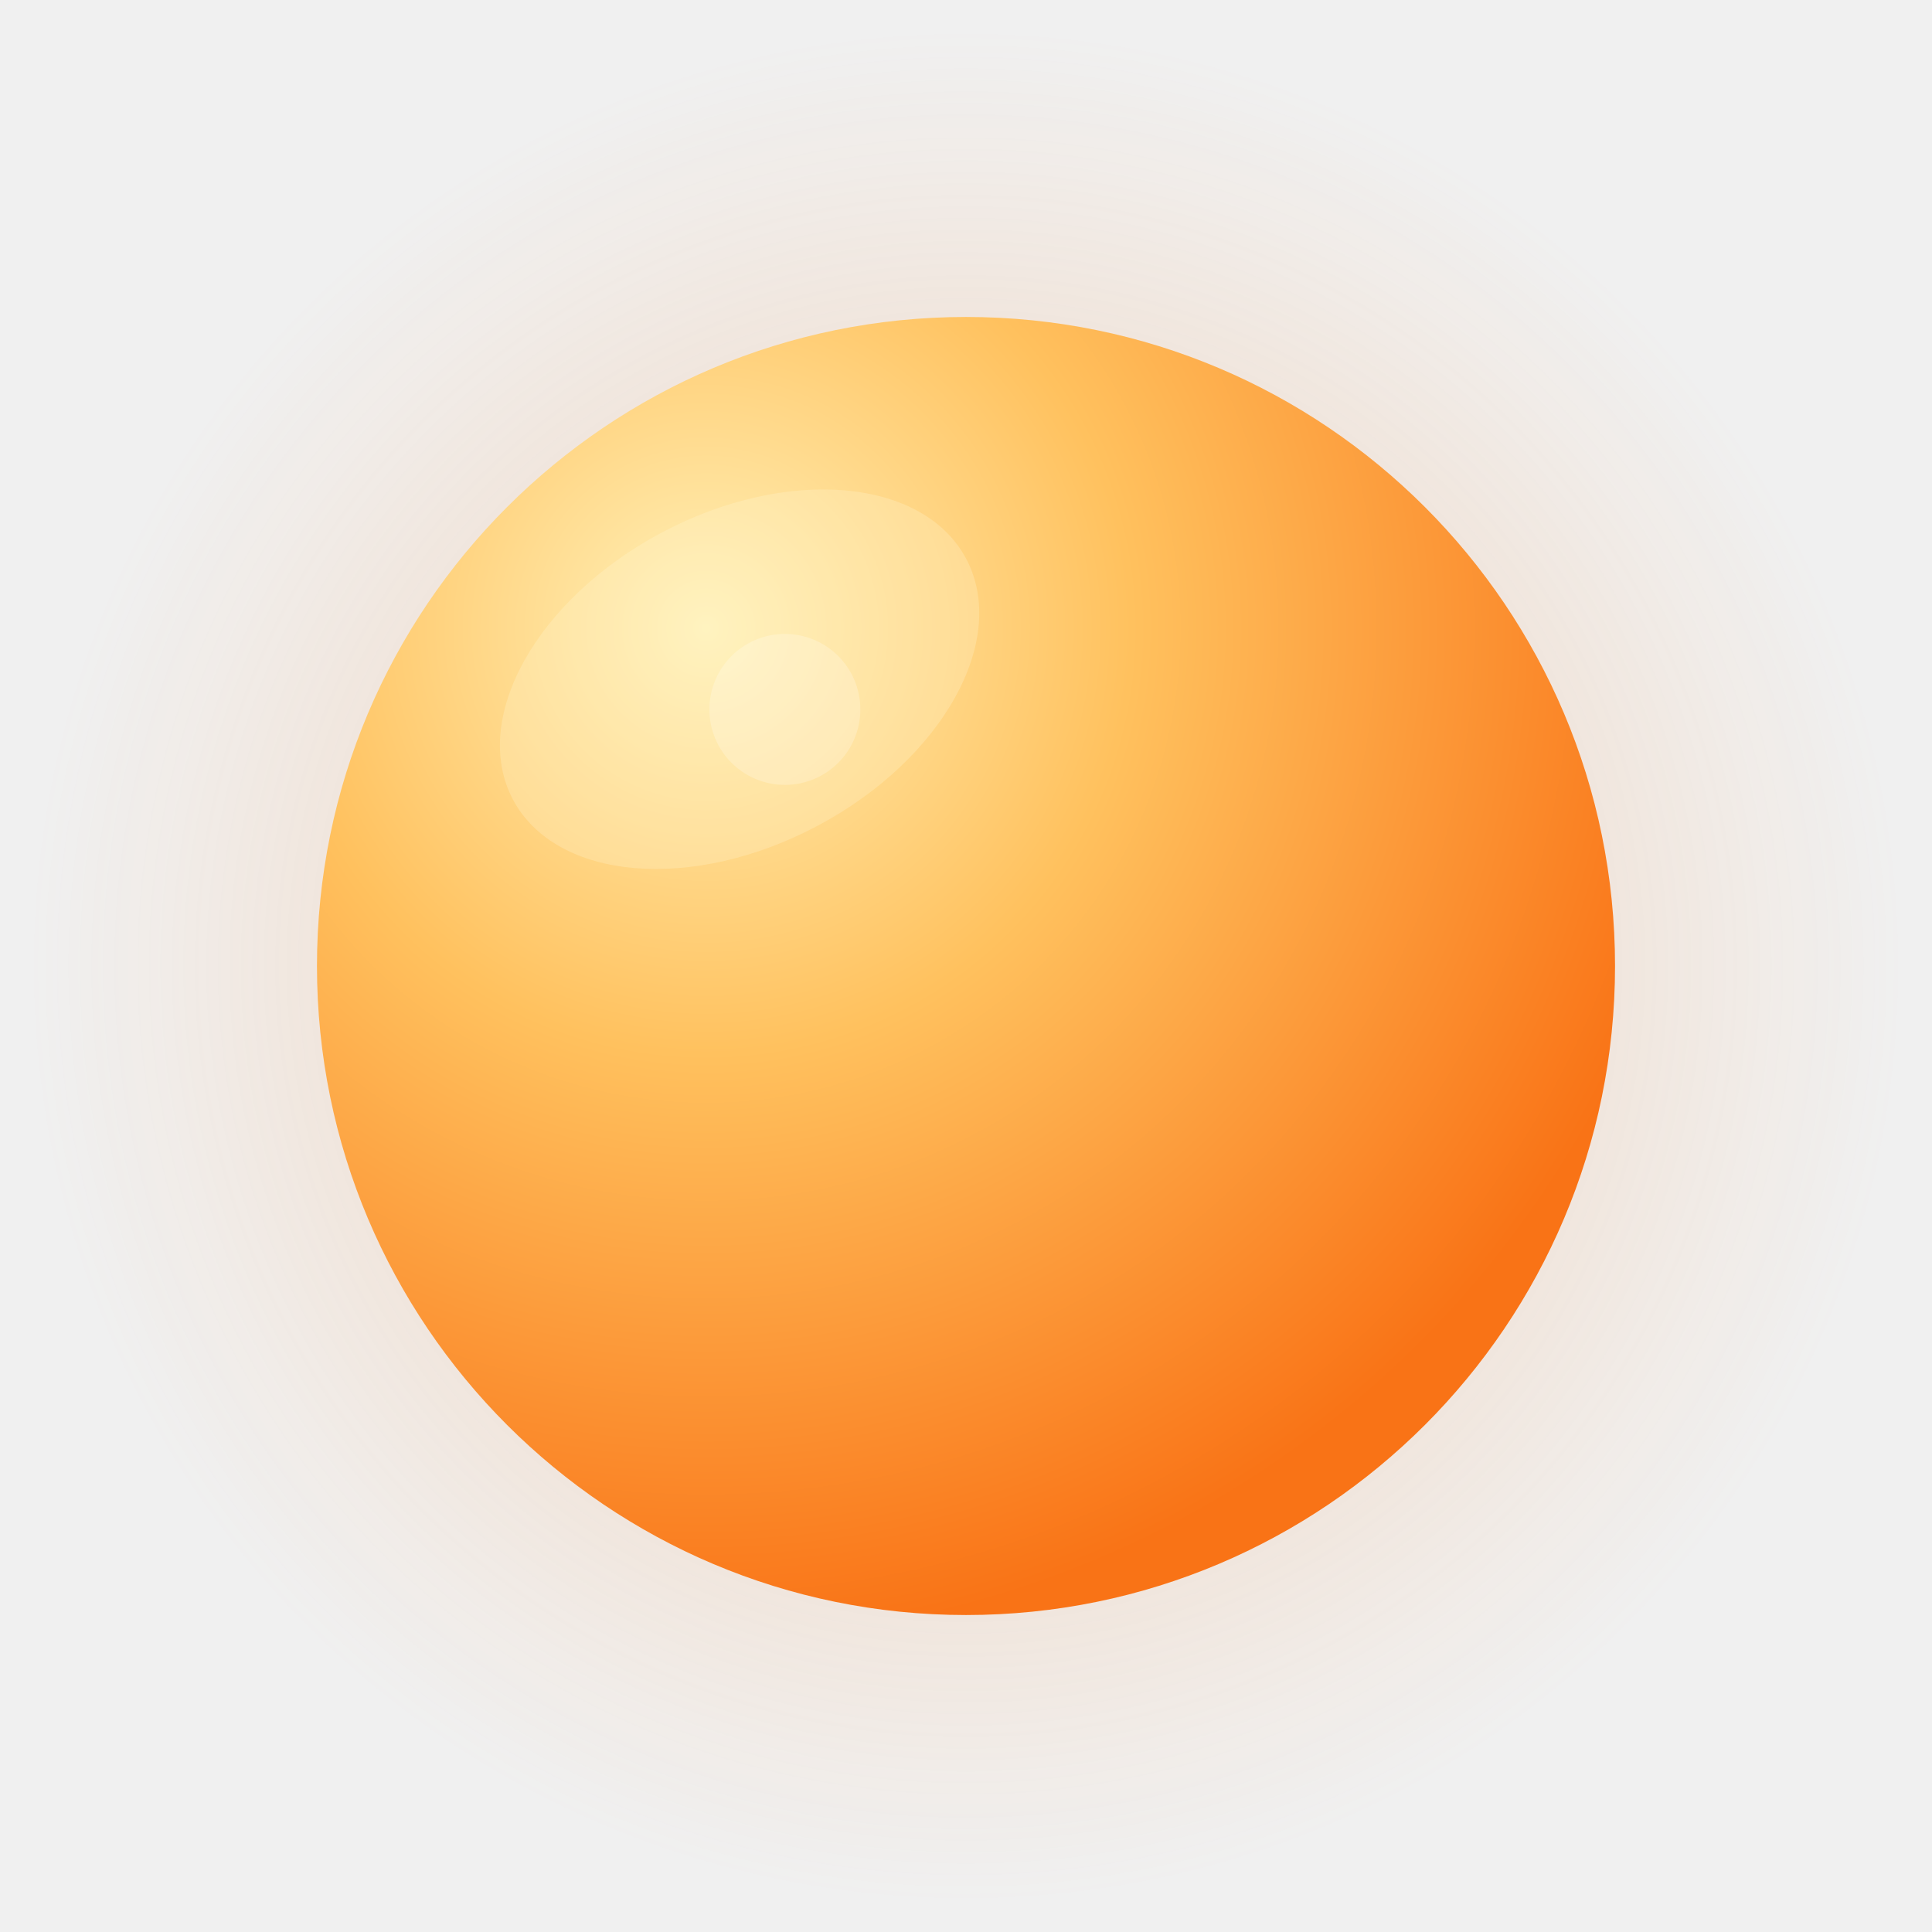
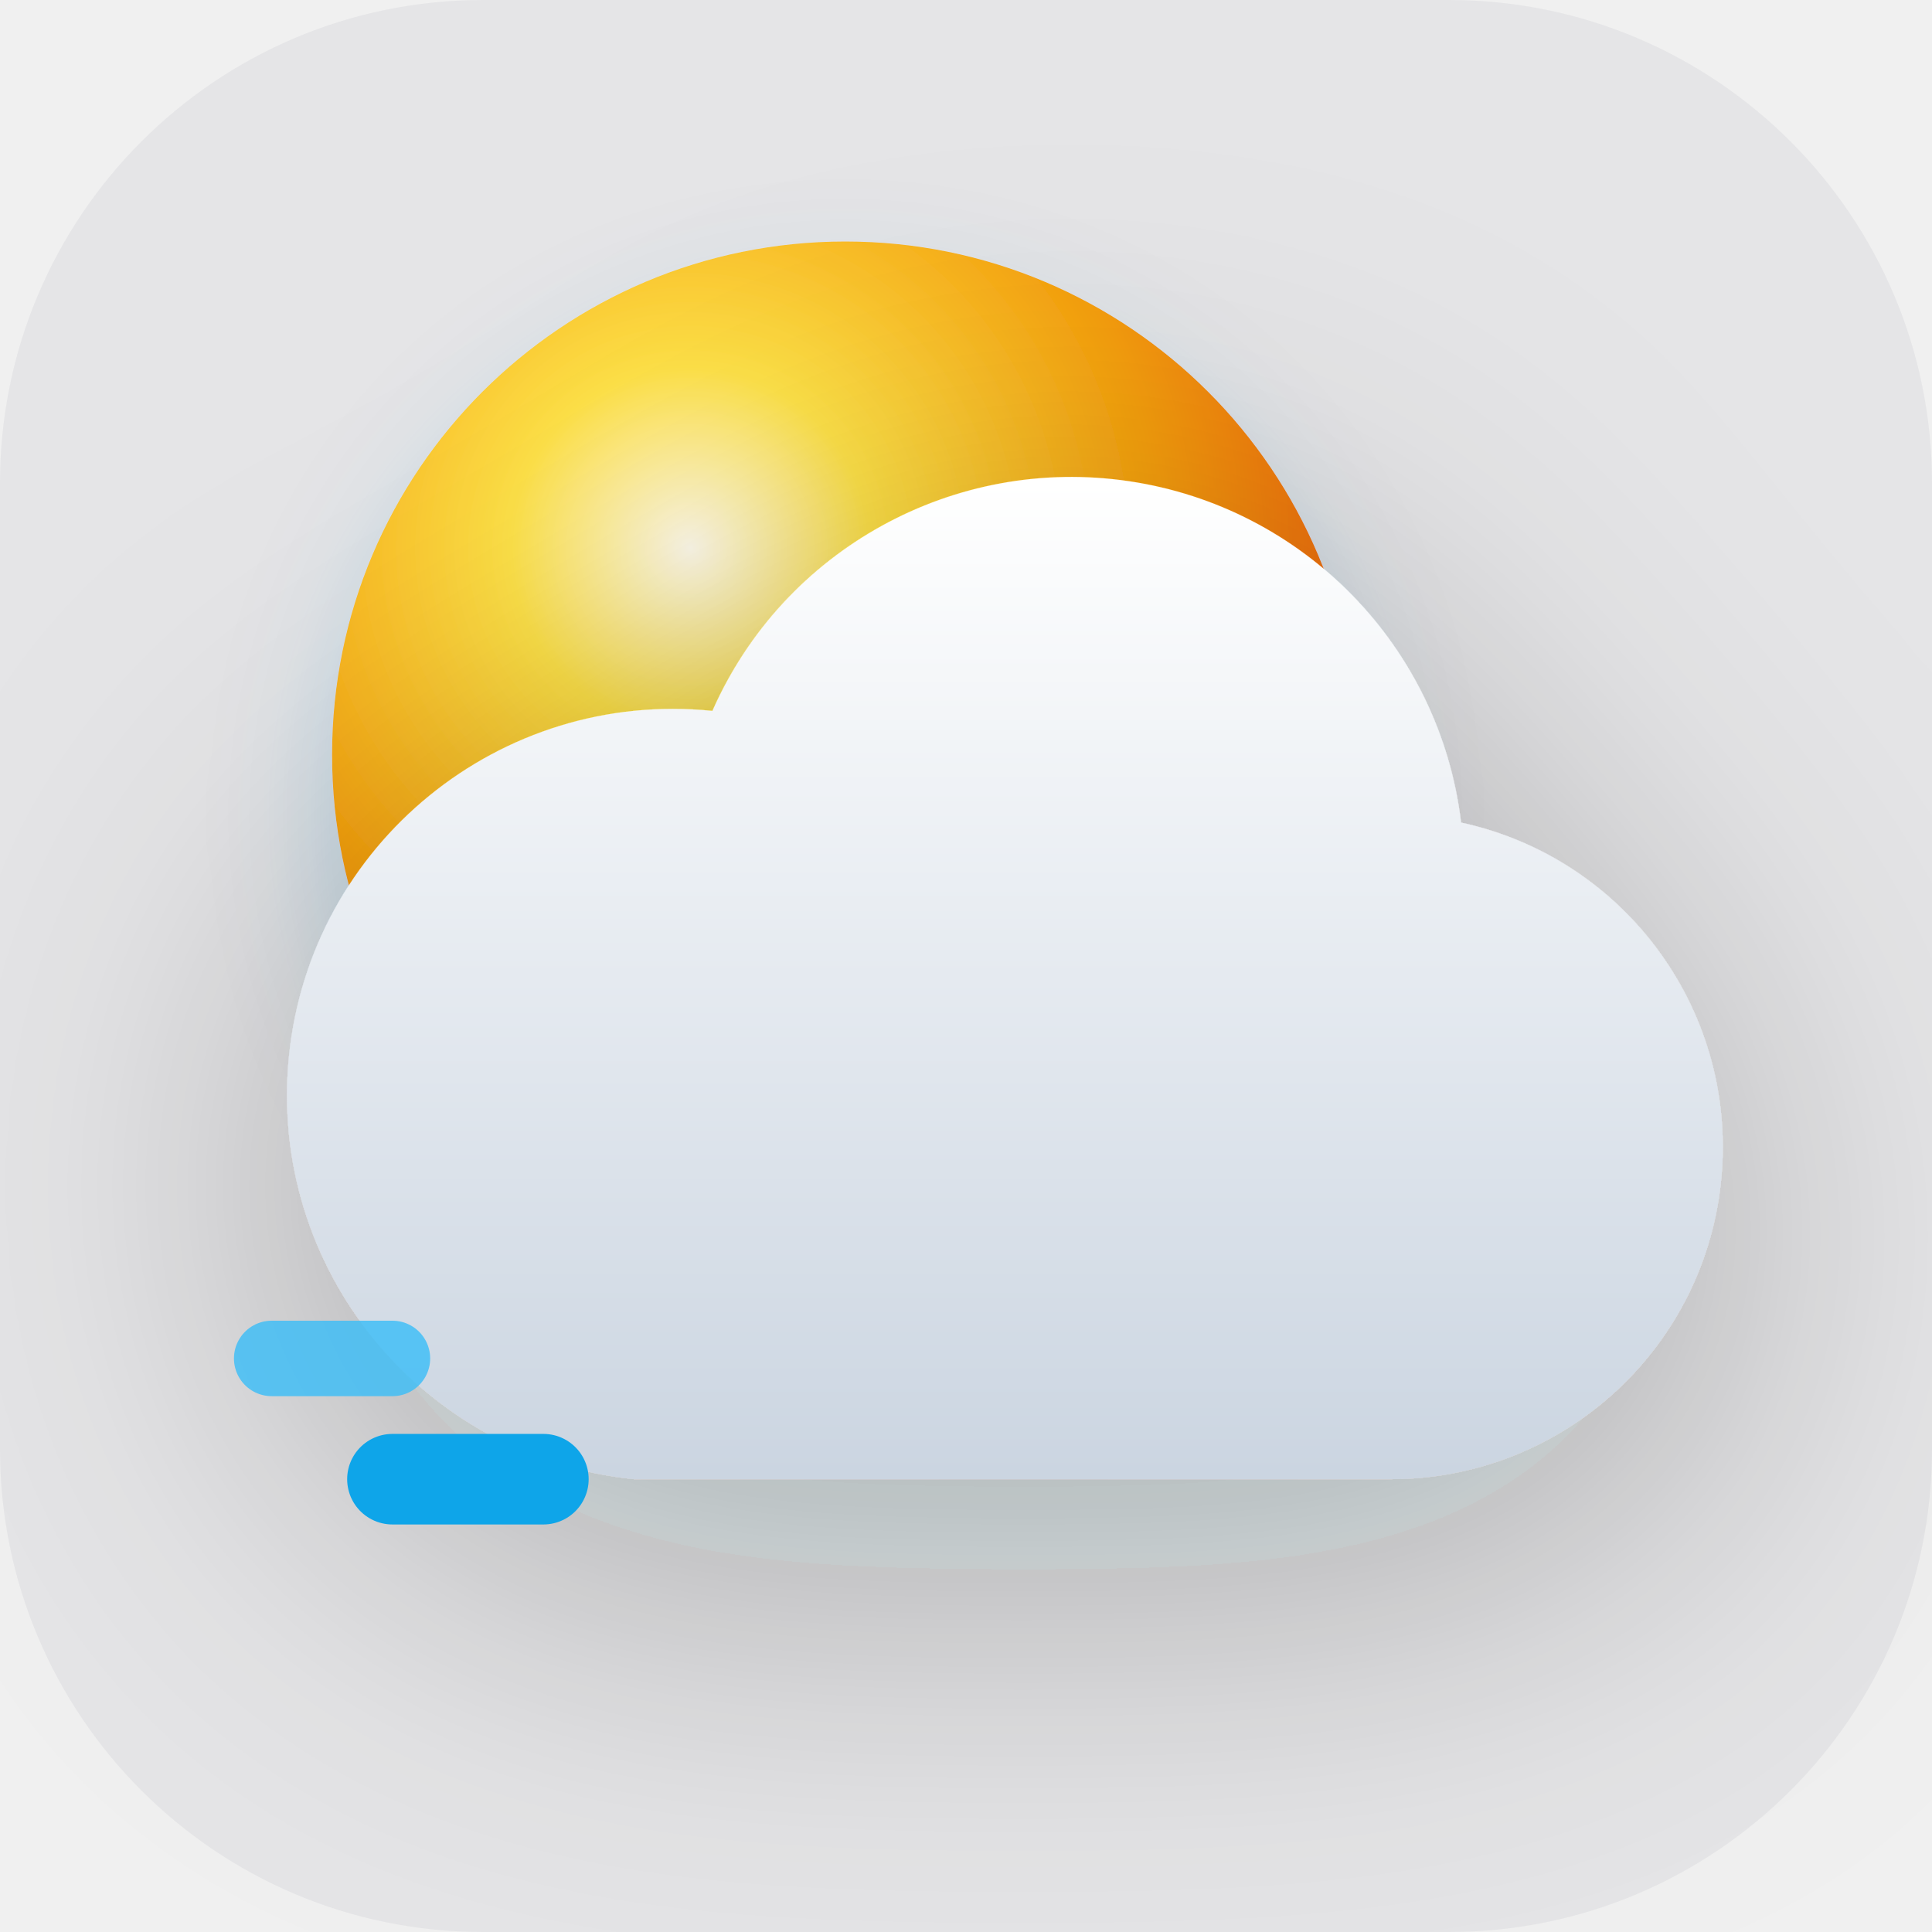
<svg xmlns="http://www.w3.org/2000/svg" width="128" height="128" viewBox="0 0 128 128" role="img" aria-labelledby="title">
  <defs>
-     <radialGradient id="sun" cx="30%" cy="24%" r="78%">
-       <stop offset="0" stop-color="#FFF1B8" />
-       <stop offset=".42" stop-color="#FFC15E" />
-       <stop offset="1" stop-color="#F97316" />
+     <radialGradient id="sunGlow" cx="35%" cy="30%" r="70%">
+       <stop offset="0%" stop-color="#fffbeb" />
+       <stop offset="25%" stop-color="#fde047" />
+       <stop offset="65%" stop-color="#f59e0b" />
+       <stop offset="100%" stop-color="#ea580c" />
    </radialGradient>
-     <radialGradient id="halo" cx="50%" cy="50%" r="50%">
-       <stop offset="0" stop-color="#FB923C" stop-opacity=".32" />
-       <stop offset="1" stop-color="#FB923C" stop-opacity="0" />
-     </radialGradient>
+     <linearGradient id="cloudGrad" x1="0" y1="0" x2="0" y2="1">
+       <stop offset="0%" stop-color="#ffffff" />
+       <stop offset="100%" stop-color="#cbd5e1" />
+     </linearGradient>
+     <filter id="softGlow" x="-30%" y="-30%" width="160%" height="160%">
+       <feDropShadow dx="0" dy="6" stdDeviation="8" flood-color="#f59e0b" flood-opacity="0.4" />
+       <feDropShadow dx="0" dy="4" stdDeviation="4" flood-color="#0284c7" flood-opacity="0.2" />
+     </filter>
  </defs>
-   <circle cx="64" cy="64" r="63" fill="url(#halo)" />
-   <circle cx="64" cy="64" r="43" fill="url(#sun)" />
-   <ellipse cx="49" cy="45" rx="17" ry="11" fill="#FFF7D6" opacity=".26" transform="rotate(-28 49 45)" />
-   <circle cx="52" cy="47" r="5" fill="#FFFFFF" opacity=".22" />
+   <rect width="128" height="128" rx="32" fill="#0b1329" fill-opacity="0.05" />
+   <circle cx="56" cy="50" r="34" fill="url(#sunGlow)" filter="url(#softGlow)" />
+   <path d="M42 98h50a22 22 0 0 0 4.8-43.5 26 26 0 0 0-49.6-7.4A20 20 0 0 0 42 98z" fill="url(#cloudGrad)" filter="drop-shadow(0 6px 14px rgba(15, 23, 42, 0.28))" />
+   <path d="M26 98h10" stroke="#0ea5e9" stroke-width="6" stroke-linecap="round" />
+   <path d="M18 90h8" stroke="#38bdf8" stroke-width="5" stroke-linecap="round" opacity="0.8" />
</svg>
